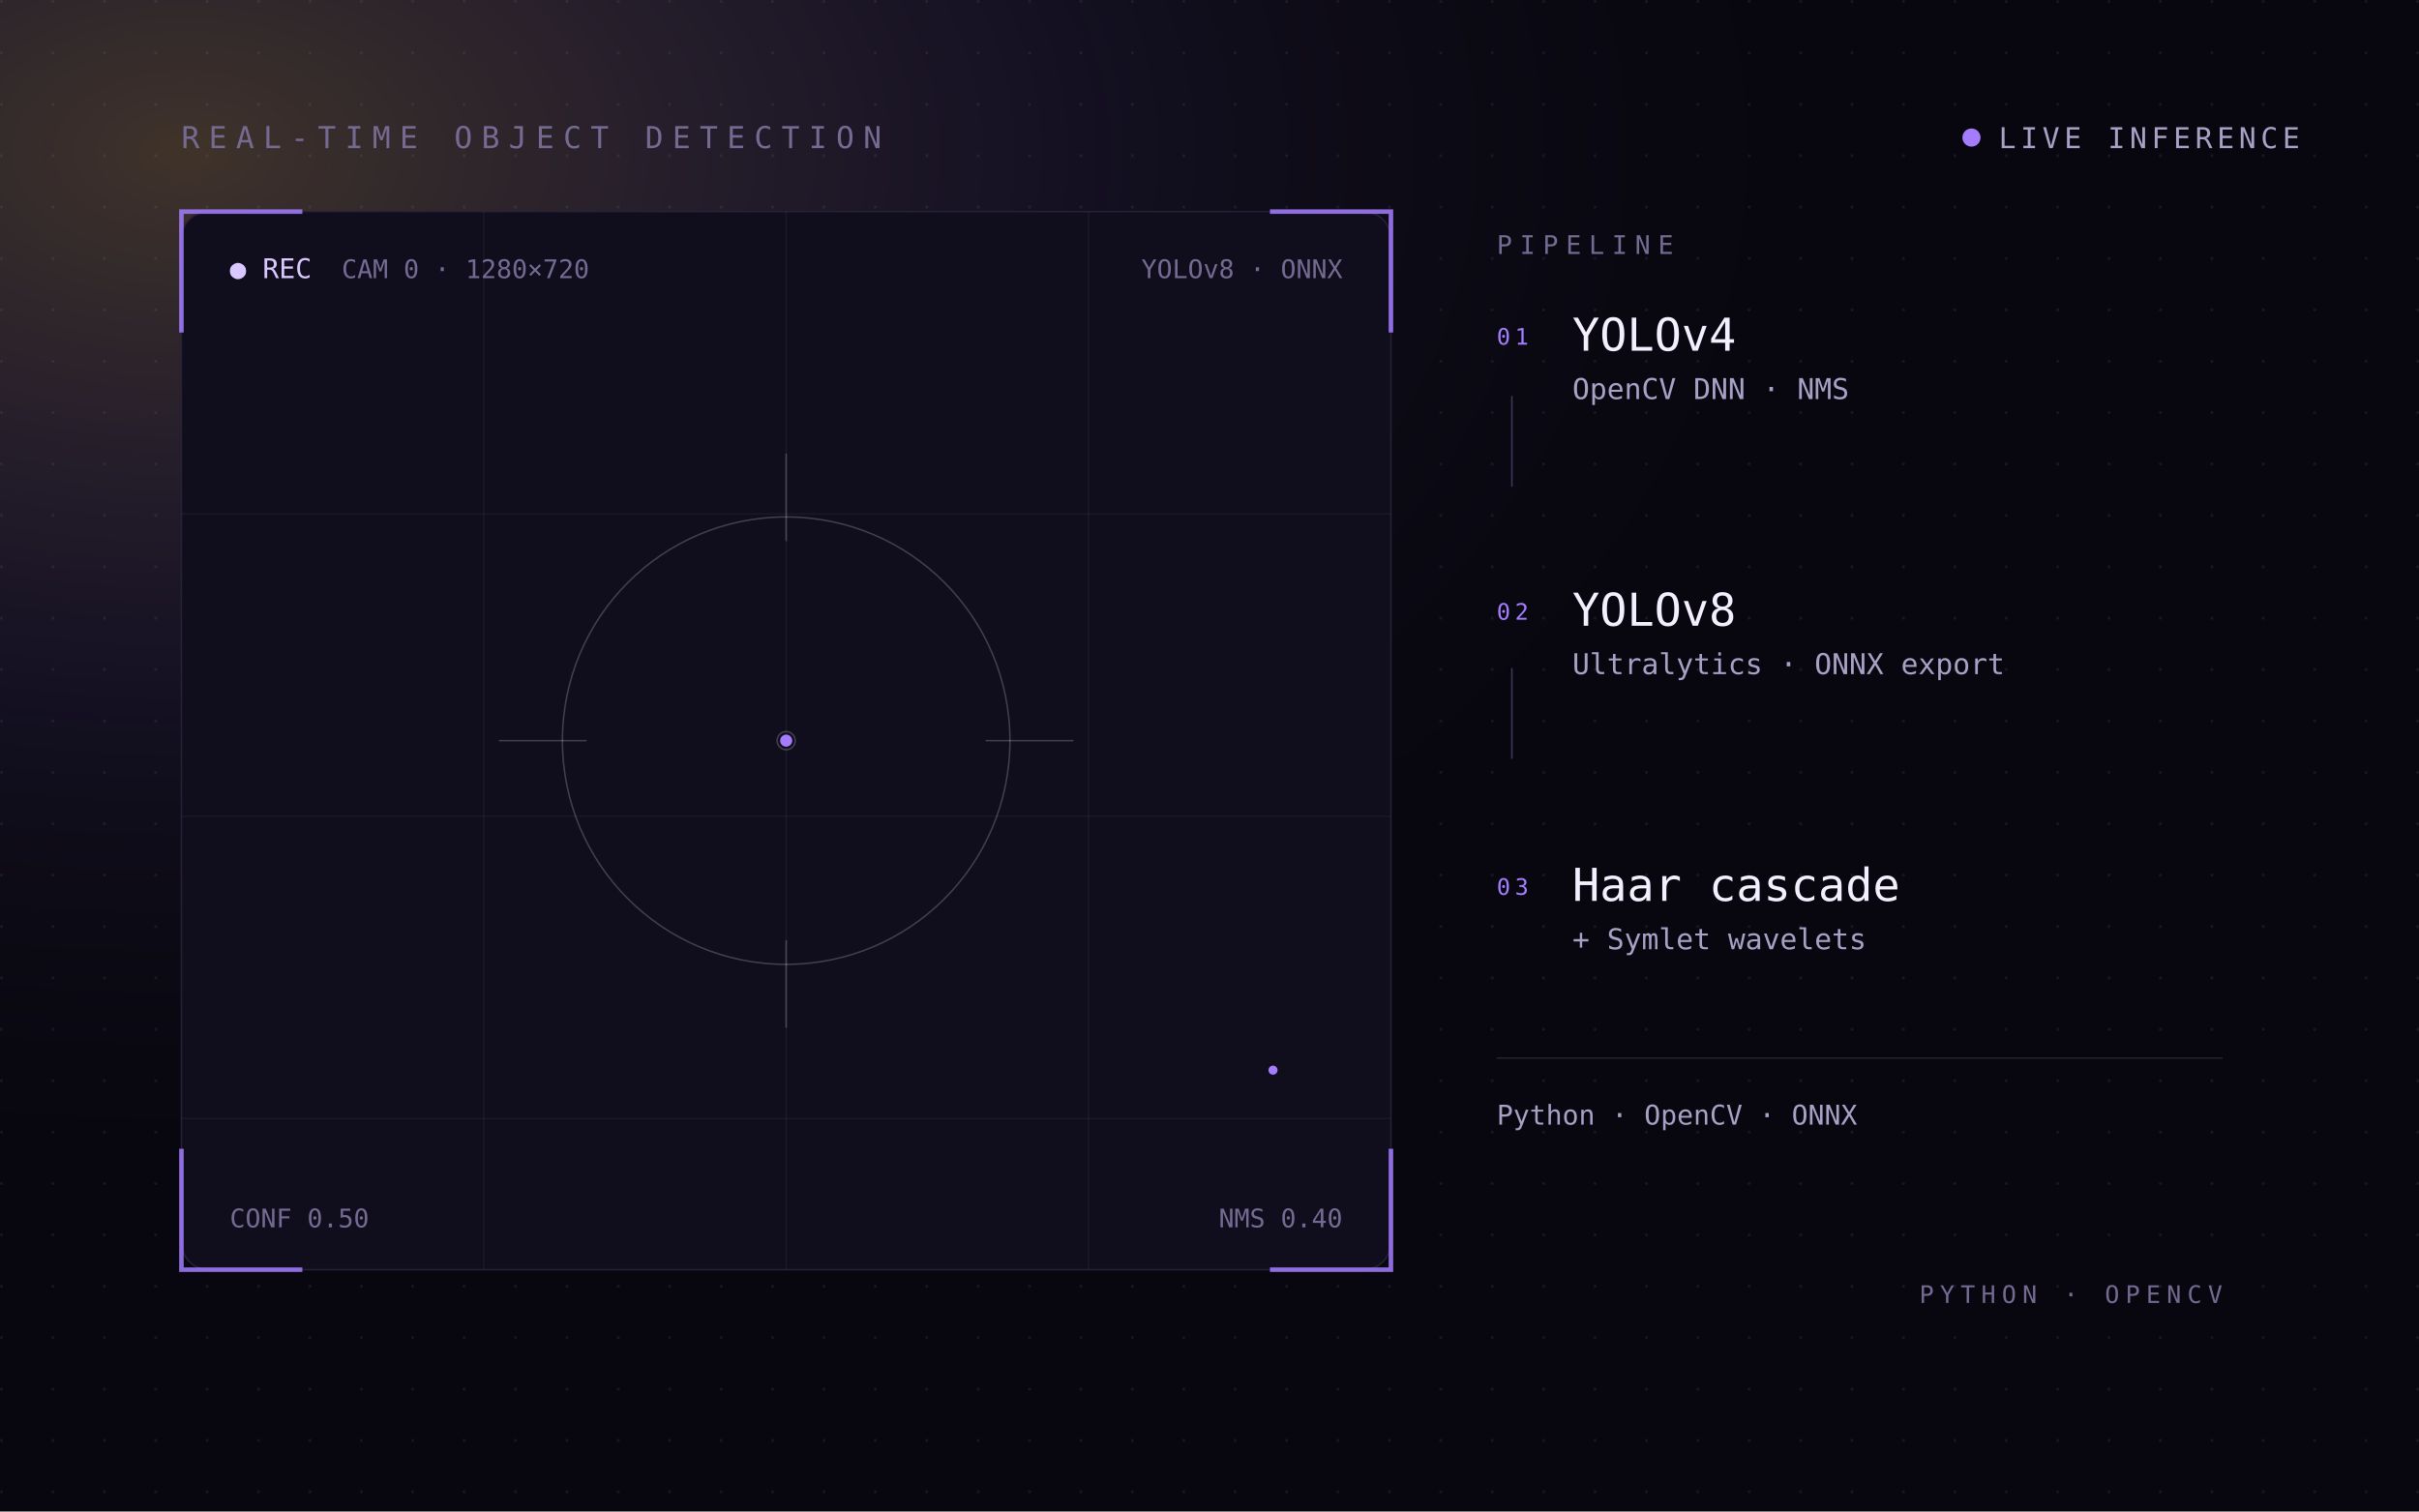
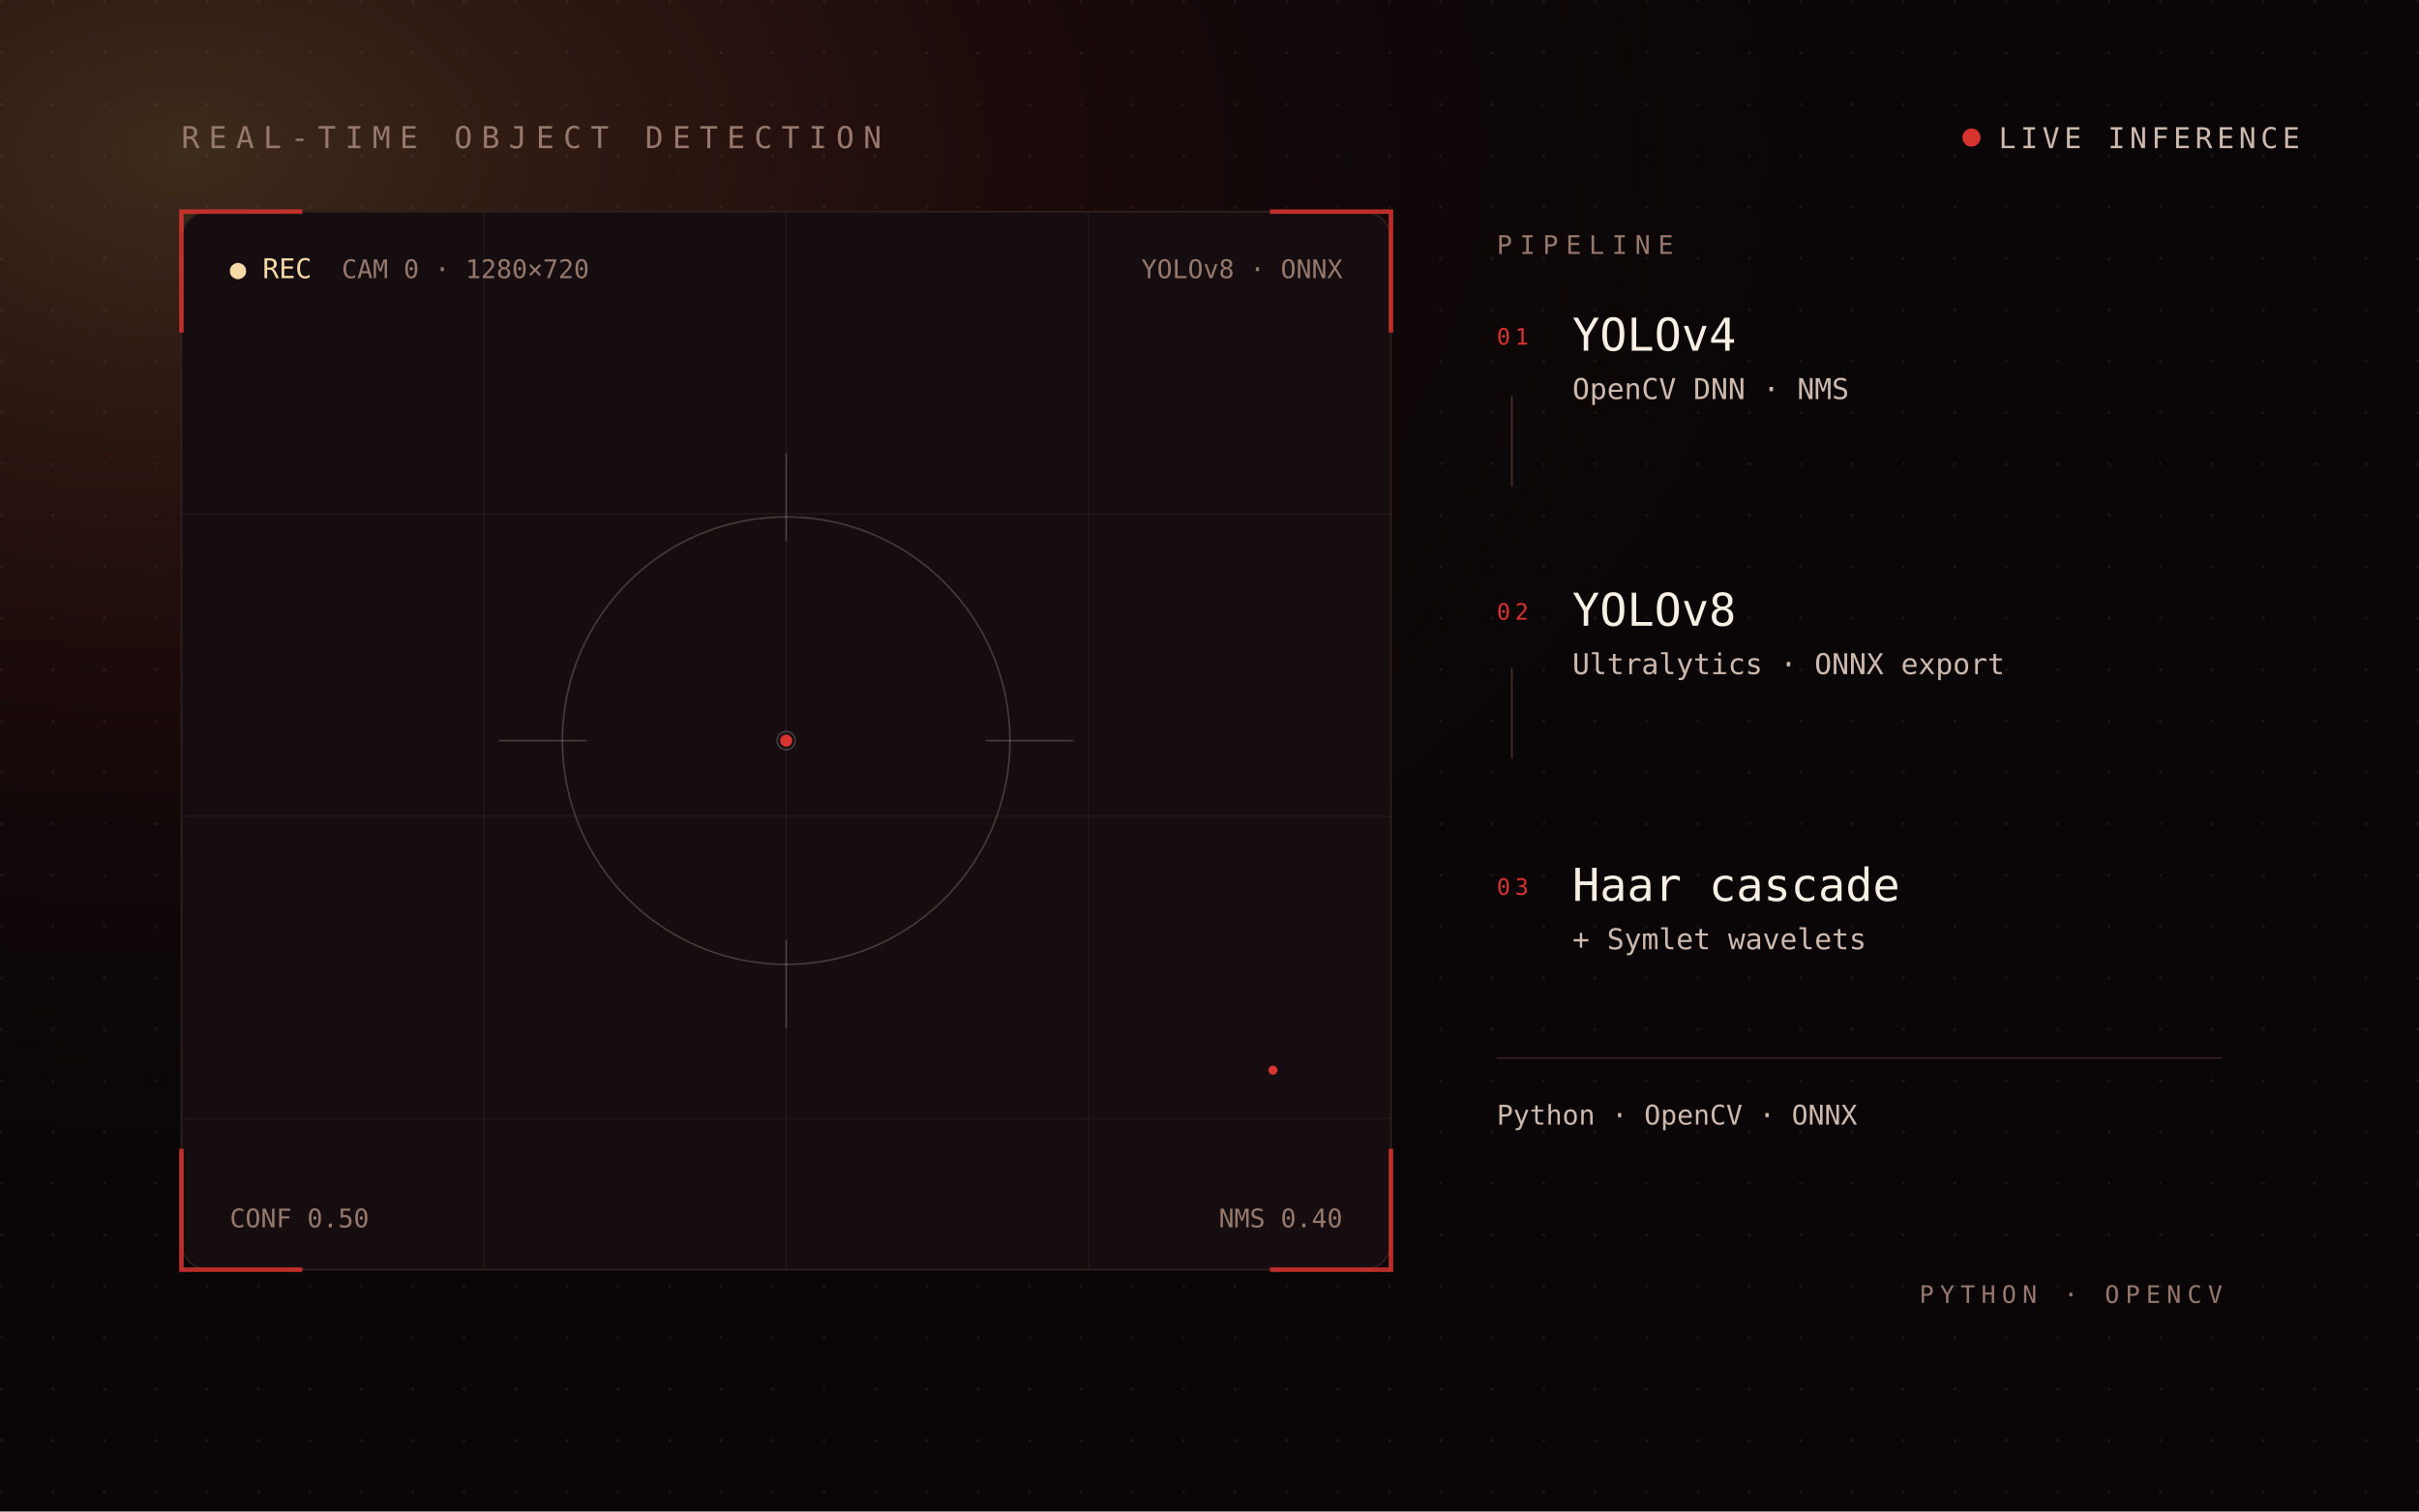
<svg xmlns="http://www.w3.org/2000/svg" viewBox="0 0 1600 1000" width="1600" height="1000" role="img" aria-label="Weapon detection console: camera frame and the YOLO to ONNX to Haar cascade pipeline">
  <defs>
    <radialGradient id="violet" cx="8%" cy="10%" r="70%">
-       <stop offset="0" stop-color="#efc07d" stop-opacity="0.24" />
-       <stop offset="0.55" stop-color="#a47dff" stop-opacity="0.07" />
-       <stop offset="1" stop-color="#08070f" stop-opacity="0" />
+       <stop offset="0" stop-color="#e0a15c" stop-opacity="0.24" />
+       <stop offset="0.55" stop-color="#d8342f" stop-opacity="0.07" />
+       <stop offset="1" stop-color="#0a0607" stop-opacity="0" />
    </radialGradient>
    <pattern id="grid" width="34" height="34" patternUnits="userSpaceOnUse">
-       <circle cx="1" cy="1" r="1" fill="#f4efff" opacity="0.07" />
+       <circle cx="1" cy="1" r="1" fill="#f8efe4" opacity="0.07" />
    </pattern>
    <linearGradient id="scan" x1="0" y1="0" x2="1" y2="0">
-       <stop offset="0" stop-color="#a47dff" stop-opacity="0" />
-       <stop offset="0.5" stop-color="#a47dff" stop-opacity="0.65" />
-       <stop offset="1" stop-color="#a47dff" stop-opacity="0" />
+       <stop offset="0" stop-color="#d8342f" stop-opacity="0" />
+       <stop offset="0.5" stop-color="#d8342f" stop-opacity="0.65" />
+       <stop offset="1" stop-color="#d8342f" stop-opacity="0" />
    </linearGradient>
  </defs>
-   <rect width="1600" height="1000" fill="#08070f" />
+   <rect width="1600" height="1000" fill="#0a0607" />
  <rect width="1600" height="1000" fill="url(#grid)" />
  <rect width="1600" height="1000" fill="url(#violet)" />
  <g font-family="ui-monospace, 'SFMono-Regular', Menlo, Consolas, monospace">
-     <text x="120" y="98" font-size="20" fill="#746a92" letter-spacing="6">REAL-TIME OBJECT DETECTION</text>
-     <circle cx="1304" cy="91" r="6" fill="#a47dff" />
-     <text x="1322" y="98" font-size="19" fill="#a9a0c6" letter-spacing="3">LIVE INFERENCE</text>
-     <rect x="120" y="140" width="800" height="700" rx="18" fill="#100d1c" stroke="#262038" />
-     <g stroke="#f4efff" stroke-opacity="0.05">
+     <text x="120" y="98" font-size="20" fill="#96786c" letter-spacing="6">REAL-TIME OBJECT DETECTION</text>
+     <circle cx="1304" cy="91" r="6" fill="#d8342f" />
+     <text x="1322" y="98" font-size="19" fill="#cdb9ad" letter-spacing="3">LIVE INFERENCE</text>
+     <rect x="120" y="140" width="800" height="700" rx="18" fill="#150d0f" stroke="#32211f" />
+     <g stroke="#f8efe4" stroke-opacity="0.05">
      <line x1="320" y1="140" x2="320" y2="840" />
      <line x1="520" y1="140" x2="520" y2="840" />
      <line x1="720" y1="140" x2="720" y2="840" />
      <line x1="120" y1="340" x2="920" y2="340" />
      <line x1="120" y1="540" x2="920" y2="540" />
      <line x1="120" y1="740" x2="920" y2="740" />
    </g>
-     <g stroke="#a47dff" stroke-width="3" fill="none" stroke-opacity="0.85">
+     <g stroke="#d8342f" stroke-width="3" fill="none" stroke-opacity="0.85">
      <path d="M120 220 V140 H200" />
      <path d="M840 140 H920 V220" />
      <path d="M920 760 V840 H840" />
      <path d="M200 840 H120 V760" />
    </g>
-     <g stroke="#f4efff" stroke-opacity="0.22" fill="none">
+     <g stroke="#f8efe4" stroke-opacity="0.22" fill="none">
      <circle cx="520" cy="490" r="148" />
      <circle cx="520" cy="490" r="6" />
      <line x1="520" y1="300" x2="520" y2="358" />
      <line x1="520" y1="622" x2="520" y2="680" />
      <line x1="330" y1="490" x2="388" y2="490" />
      <line x1="652" y1="490" x2="710" y2="490" />
    </g>
    <line x1="130" y1="490" x2="910" y2="490" stroke="url(#scan)" stroke-width="2" />
-     <circle cx="520" cy="490" r="4" fill="#a47dff" />
-     <circle cx="842" cy="708" r="3" fill="#a47dff" />
-     <text x="152" y="184" font-size="18" fill="#d9c8ff">● REC</text>
-     <text x="226" y="184" font-size="17" fill="#746a92">CAM 0 · 1280×720</text>
-     <text x="888" y="184" font-size="17" fill="#746a92" text-anchor="end">YOLOv8 · ONNX</text>
-     <text x="152" y="812" font-size="17" fill="#746a92">CONF 0.50</text>
-     <text x="888" y="812" font-size="17" fill="#746a92" text-anchor="end">NMS 0.40</text>
-     <text x="990" y="168" font-size="17" fill="#746a92" letter-spacing="5">PIPELINE</text>
+     <circle cx="520" cy="490" r="4" fill="#d8342f" />
+     <circle cx="842" cy="708" r="3" fill="#d8342f" />
+     <text x="152" y="184" font-size="18" fill="#f6d9a7">● REC</text>
+     <text x="226" y="184" font-size="17" fill="#96786c">CAM 0 · 1280×720</text>
+     <text x="888" y="184" font-size="17" fill="#96786c" text-anchor="end">YOLOv8 · ONNX</text>
+     <text x="152" y="812" font-size="17" fill="#96786c">CONF 0.50</text>
+     <text x="888" y="812" font-size="17" fill="#96786c" text-anchor="end">NMS 0.40</text>
+     <text x="990" y="168" font-size="17" fill="#96786c" letter-spacing="5">PIPELINE</text>
    <g>
-       <line x1="1000" y1="262" x2="1000" y2="322" stroke="#403658" />
-       <line x1="1000" y1="442" x2="1000" y2="502" stroke="#403658" />
-       <text x="990" y="228" font-size="15" fill="#a47dff" letter-spacing="3">01</text>
-       <text x="1040" y="232" font-size="30" fill="#f4efff">YOLOv4</text>
-       <text x="1040" y="264" font-size="19" fill="#a9a0c6">OpenCV DNN · NMS</text>
-       <text x="990" y="410" font-size="15" fill="#a47dff" letter-spacing="3">02</text>
-       <text x="1040" y="414" font-size="30" fill="#f4efff">YOLOv8</text>
-       <text x="1040" y="446" font-size="19" fill="#a9a0c6">Ultralytics · ONNX export</text>
-       <text x="990" y="592" font-size="15" fill="#a47dff" letter-spacing="3">03</text>
-       <text x="1040" y="596" font-size="30" fill="#f4efff">Haar cascade</text>
-       <text x="1040" y="628" font-size="19" fill="#a9a0c6">+ Symlet wavelets</text>
+       <line x1="1000" y1="262" x2="1000" y2="322" stroke="#4d3330" />
+       <line x1="1000" y1="442" x2="1000" y2="502" stroke="#4d3330" />
+       <text x="990" y="228" font-size="15" fill="#d8342f" letter-spacing="3">01</text>
+       <text x="1040" y="232" font-size="30" fill="#f8efe4">YOLOv4</text>
+       <text x="1040" y="264" font-size="19" fill="#cdb9ad">OpenCV DNN · NMS</text>
+       <text x="990" y="410" font-size="15" fill="#d8342f" letter-spacing="3">02</text>
+       <text x="1040" y="414" font-size="30" fill="#f8efe4">YOLOv8</text>
+       <text x="1040" y="446" font-size="19" fill="#cdb9ad">Ultralytics · ONNX export</text>
+       <text x="990" y="592" font-size="15" fill="#d8342f" letter-spacing="3">03</text>
+       <text x="1040" y="596" font-size="30" fill="#f8efe4">Haar cascade</text>
+       <text x="1040" y="628" font-size="19" fill="#cdb9ad">+ Symlet wavelets</text>
    </g>
-     <line x1="990" y1="700" x2="1470" y2="700" stroke="#262038" />
-     <text x="990" y="744" font-size="18" fill="#a9a0c6">Python · OpenCV · ONNX</text>
-     <text x="1470" y="862" font-size="16" fill="#746a92" text-anchor="end" letter-spacing="4">PYTHON · OPENCV</text>
+     <line x1="990" y1="700" x2="1470" y2="700" stroke="#32211f" />
+     <text x="990" y="744" font-size="18" fill="#cdb9ad">Python · OpenCV · ONNX</text>
+     <text x="1470" y="862" font-size="16" fill="#96786c" text-anchor="end" letter-spacing="4">PYTHON · OPENCV</text>
  </g>
</svg>
